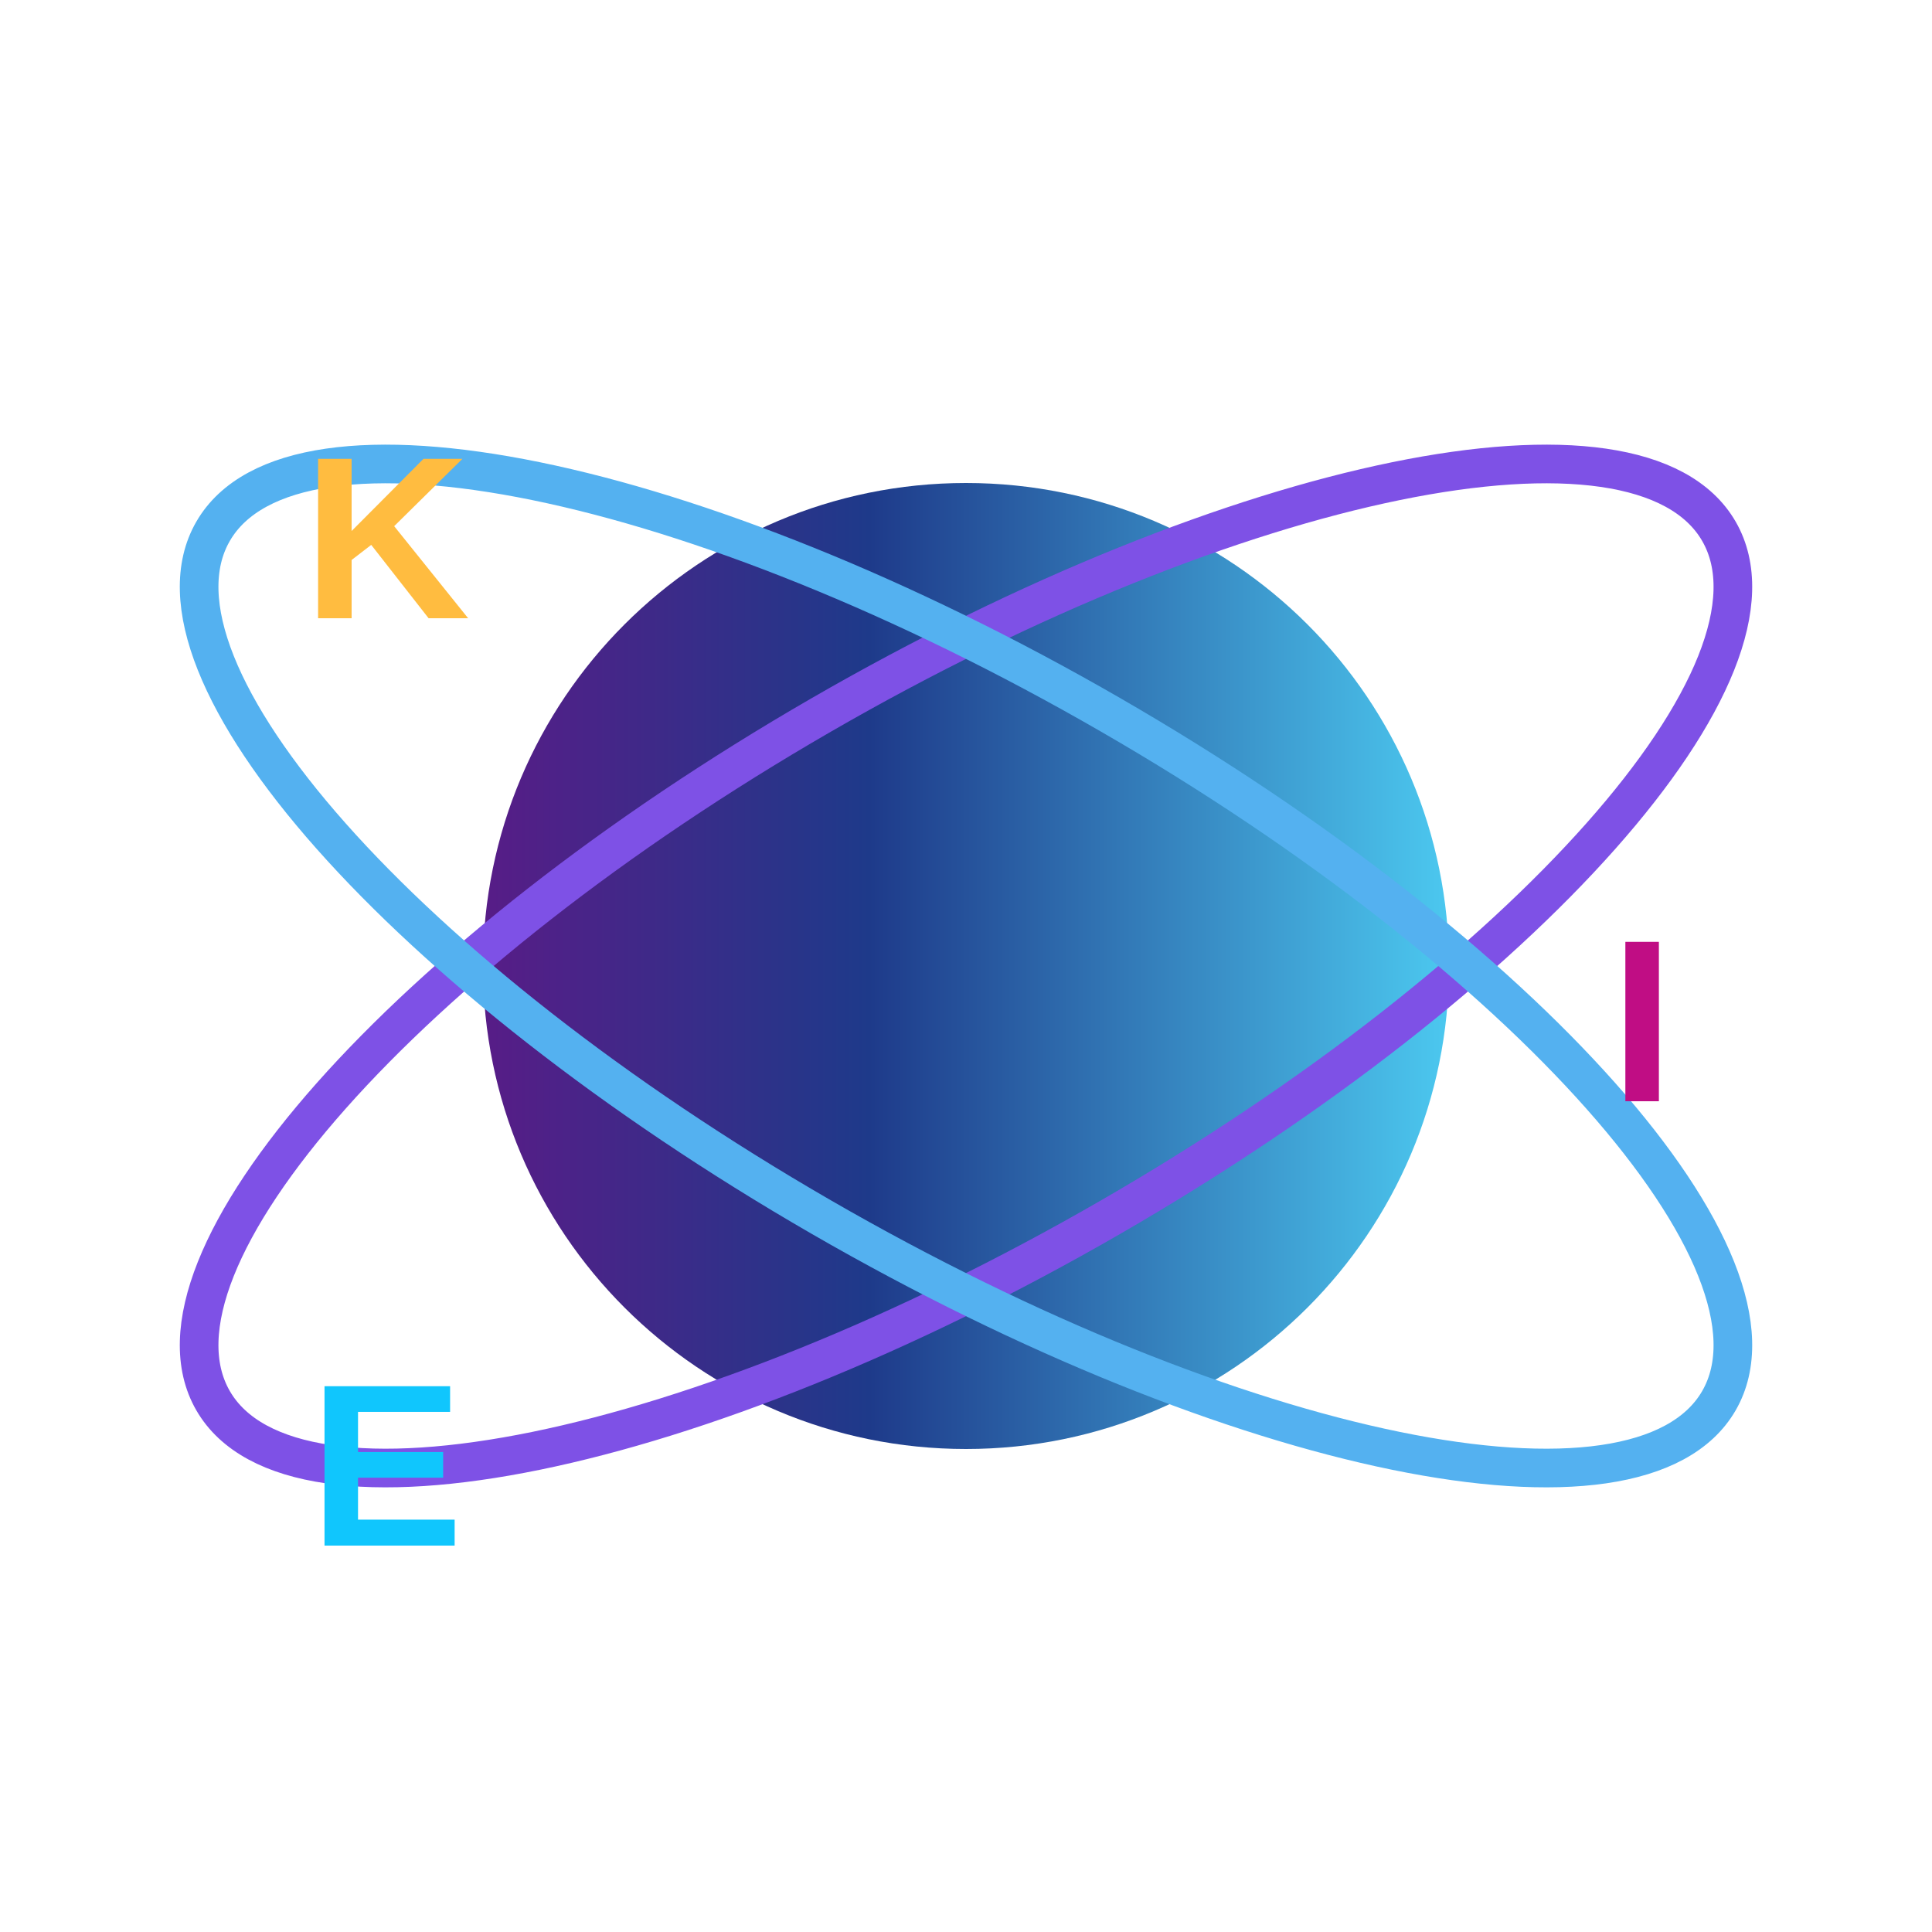
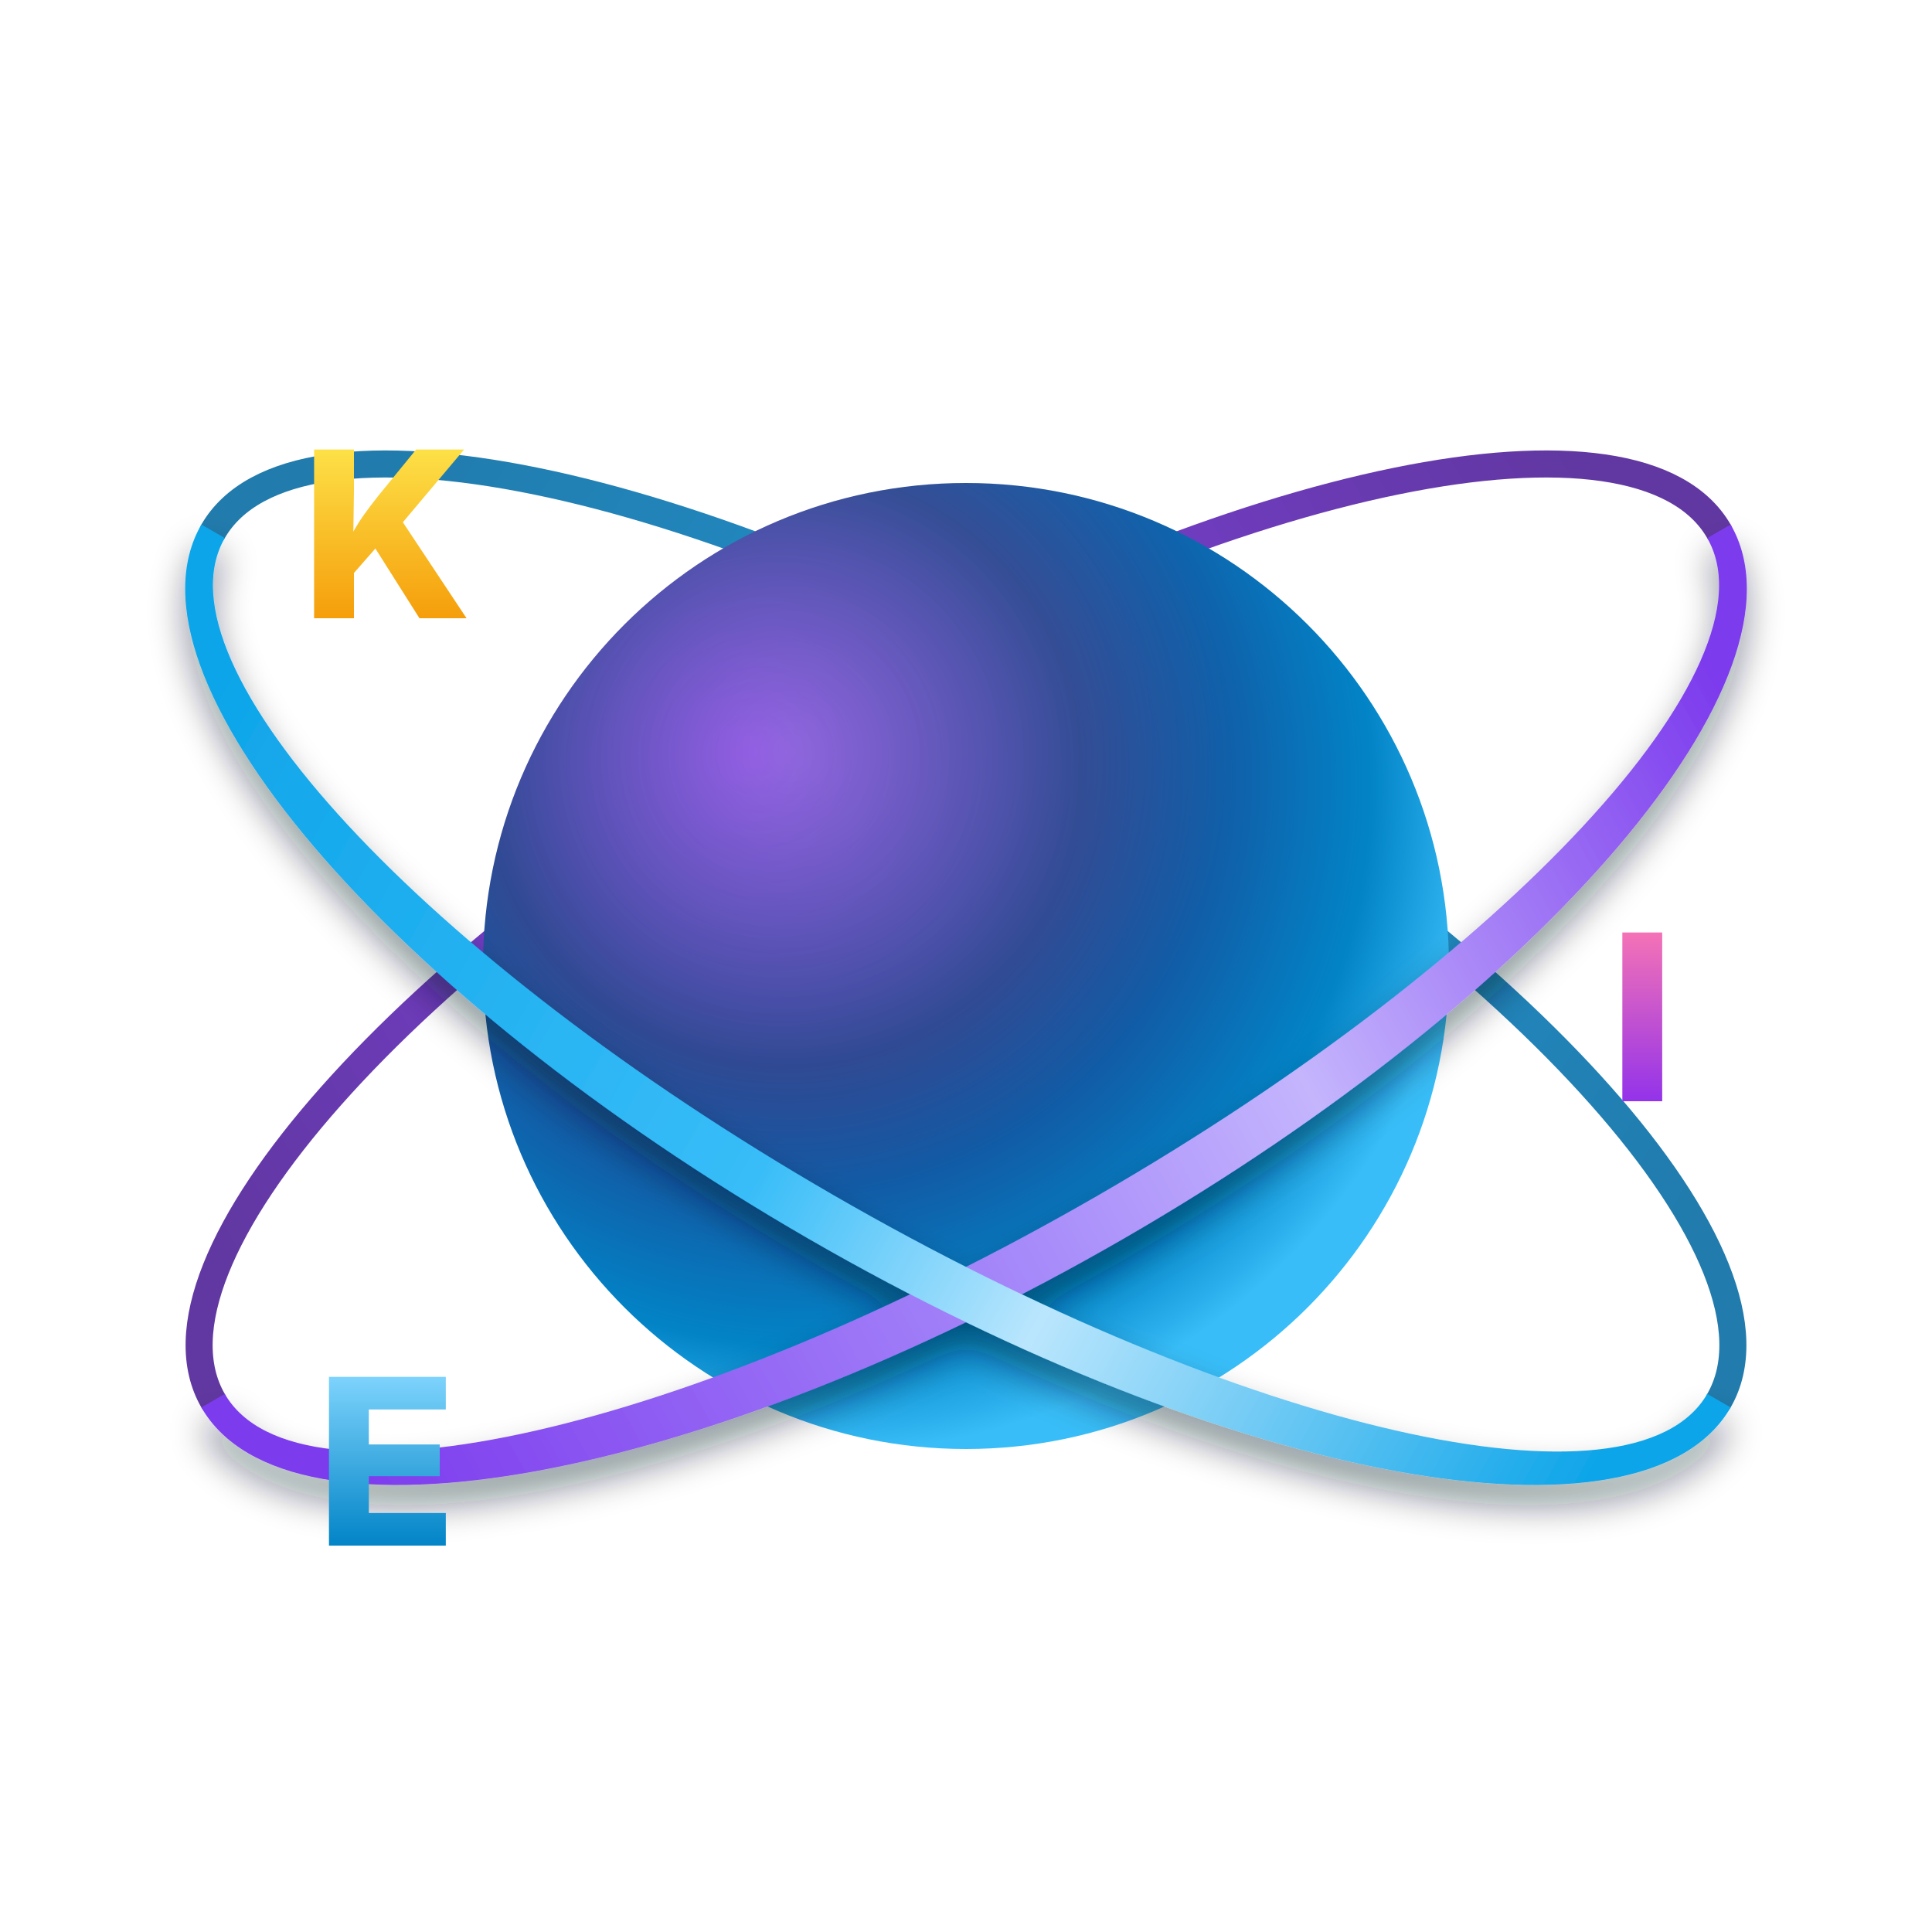
<svg xmlns="http://www.w3.org/2000/svg" width="100" height="100" viewBox="0 0 100 100" role="img" aria-labelledby="logoTitle logoDesc">
-   <defs id="logoDesc">
-     Một logo hiện đại với khối cầu 3D màu xanh ở trung tâm, được bao quanh bởi hai quỹ đạo màu vàng và xanh dương giao
-     nhau. Các chữ cái K, E, và I được đặt xung quanh quỹ đạo.
+   <defs>
+     <radialGradient id="sphereGrad" cx="35%" cy="32%" r="68%" fx="28%" fy="28%">
+       <stop offset="0%" stop-color="#6d28d9" />
+       <stop offset="45%" stop-color="#1e3a8a" />
+       <stop offset="85%" stop-color="#0284c7" />
+       <stop offset="100%" stop-color="#38bdf8" />
+     </radialGradient>
+     <radialGradient id="sphereHighlight" cx="32%" cy="28%" r="45%">
+       <stop offset="0%" stop-color="#ffffff" stop-opacity="0.28" />
+       <stop offset="100%" stop-color="#ffffff" stop-opacity="0" />
+     </radialGradient>
+     <linearGradient id="orbitPurpleBack" x1="5%" y1="50%" x2="95%" y2="50%">
+       <stop offset="0%" stop-color="#4c1d95" />
+       <stop offset="50%" stop-color="#6d28d9" />
+       <stop offset="100%" stop-color="#4c1d95" />
+     </linearGradient>
+     <linearGradient id="orbitPurpleFront" x1="5%" y1="50%" x2="95%" y2="50%">
+       <stop offset="0%" stop-color="#7c3aed" />
+       <stop offset="45%" stop-color="#a78bfa" />
+       <stop offset="65%" stop-color="#c4b5fd" />
+       <stop offset="100%" stop-color="#7c3aed" />
+     </linearGradient>
+     <linearGradient id="orbitBlueBack" x1="5%" y1="50%" x2="95%" y2="50%">
+       <stop offset="0%" stop-color="#0369a1" />
+       <stop offset="50%" stop-color="#0284c7" />
+       <stop offset="100%" stop-color="#0369a1" />
+     </linearGradient>
+     <linearGradient id="orbitBlueFront" x1="5%" y1="50%" x2="95%" y2="50%">
+       <stop offset="0%" stop-color="#0ea5e9" />
+       <stop offset="45%" stop-color="#38bdf8" />
+       <stop offset="65%" stop-color="#bae6fd" />
+       <stop offset="100%" stop-color="#0ea5e9" />
+     </linearGradient>
+     <linearGradient id="gradK" x1="0%" y1="0%" x2="0%" y2="100%">
+       <stop offset="0%" stop-color="#fde047" />
+       <stop offset="100%" stop-color="#f59e0b" />
+     </linearGradient>
+     <linearGradient id="gradE" x1="0%" y1="0%" x2="0%" y2="100%">
+       <stop offset="0%" stop-color="#7dd3fc" />
+       <stop offset="100%" stop-color="#0284c7" />
+     </linearGradient>
+     <linearGradient id="gradI" x1="0%" y1="0%" x2="0%" y2="100%">
+       <stop offset="0%" stop-color="#f472b6" />
+       <stop offset="100%" stop-color="#9333ea" />
+     </linearGradient>
+     <filter id="orbitShadow" x="-15%" y="-15%" width="130%" height="130%">
+       <feDropShadow dx="0" dy="1.1" stdDeviation="0.9" flood-color="#0f172a" flood-opacity="0.45" />
+     </filter>
  </defs>
-   <defs>
-     <linearGradient id="sphereGrad" cx="35%" cy="35%" r="65%" fx="30%" fy="30%">
-       <stop offset="0%" style="stop-color:#581c87;stop-opacity:1" />
-       <stop offset="40%" style="stop-color:#1e3a8a;stop-opacity:1" />
-       <stop offset="100%" style="stop-color:#4cc9f0;stop-opacity:1" />
-     </linearGradient>
-   </defs>
+   <g fill="none" stroke-width="1.4" stroke-linecap="round" opacity="0.88">
+     <path d="M 5 50 A 45 15 0 0 1 95 50" stroke="url(#orbitPurpleBack)" transform="rotate(-30 50 50)" />
+     <path d="M 5 50 A 45 15 0 0 1 95 50" stroke="url(#orbitBlueBack)" transform="rotate(30 50 50)" />
+   </g>
  <circle cx="50" cy="50" r="25" fill="url(#sphereGrad)" />
-   <g fill="none" stroke-width="2" stroke-linecap="round">
-     <ellipse cx="50" cy="50" rx="45" ry="15" stroke="#7e51e6" transform="rotate(-30 50 50)" />
-     <ellipse cx="50" cy="50" rx="45" ry="15" stroke="#54b1f0" transform="rotate(30 50 50)" />
+   <circle cx="50" cy="50" r="25" fill="url(#sphereHighlight)" />
+   <g filter="url(#orbitShadow)">
+     <g transform="rotate(-30 50 50)">
+       <path d="M 4.3 50 A 45.7 16.3 0 0 0 95.7 50 L 94.3 50 A 44.3 13.7 0 0 1 5.7 50 Z" fill="url(#orbitPurpleFront)" />
+     </g>
+     <g transform="rotate(30 50 50)">
+       <path d="M 4.3 50 A 45.7 16.3 0 0 0 95.7 50 L 94.3 50 A 44.3 13.7 0 0 1 5.7 50 Z" fill="url(#orbitBlueFront)" />
+     </g>
  </g>
-   <g font-family="Arial, Helvetica, sans-serif" font-weight="bold" font-size="12" text-anchor="middle">
-     <text x="20" y="32" fill="#ffbc40">K</text>
-     <text x="20" y="80" fill="#10c6fd">E</text>
-     <text x="85" y="57" fill="#c00d84">I</text>
+   <g font-family="Inter, 'Segoe UI', Arial, sans-serif" font-weight="800" font-size="12" text-anchor="middle">
+     <text x="20" y="32" fill="url(#gradK)">K</text>
+     <text x="20" y="80" fill="url(#gradE)">E</text>
+     <text x="85" y="57" fill="url(#gradI)">I</text>
  </g>
</svg>
